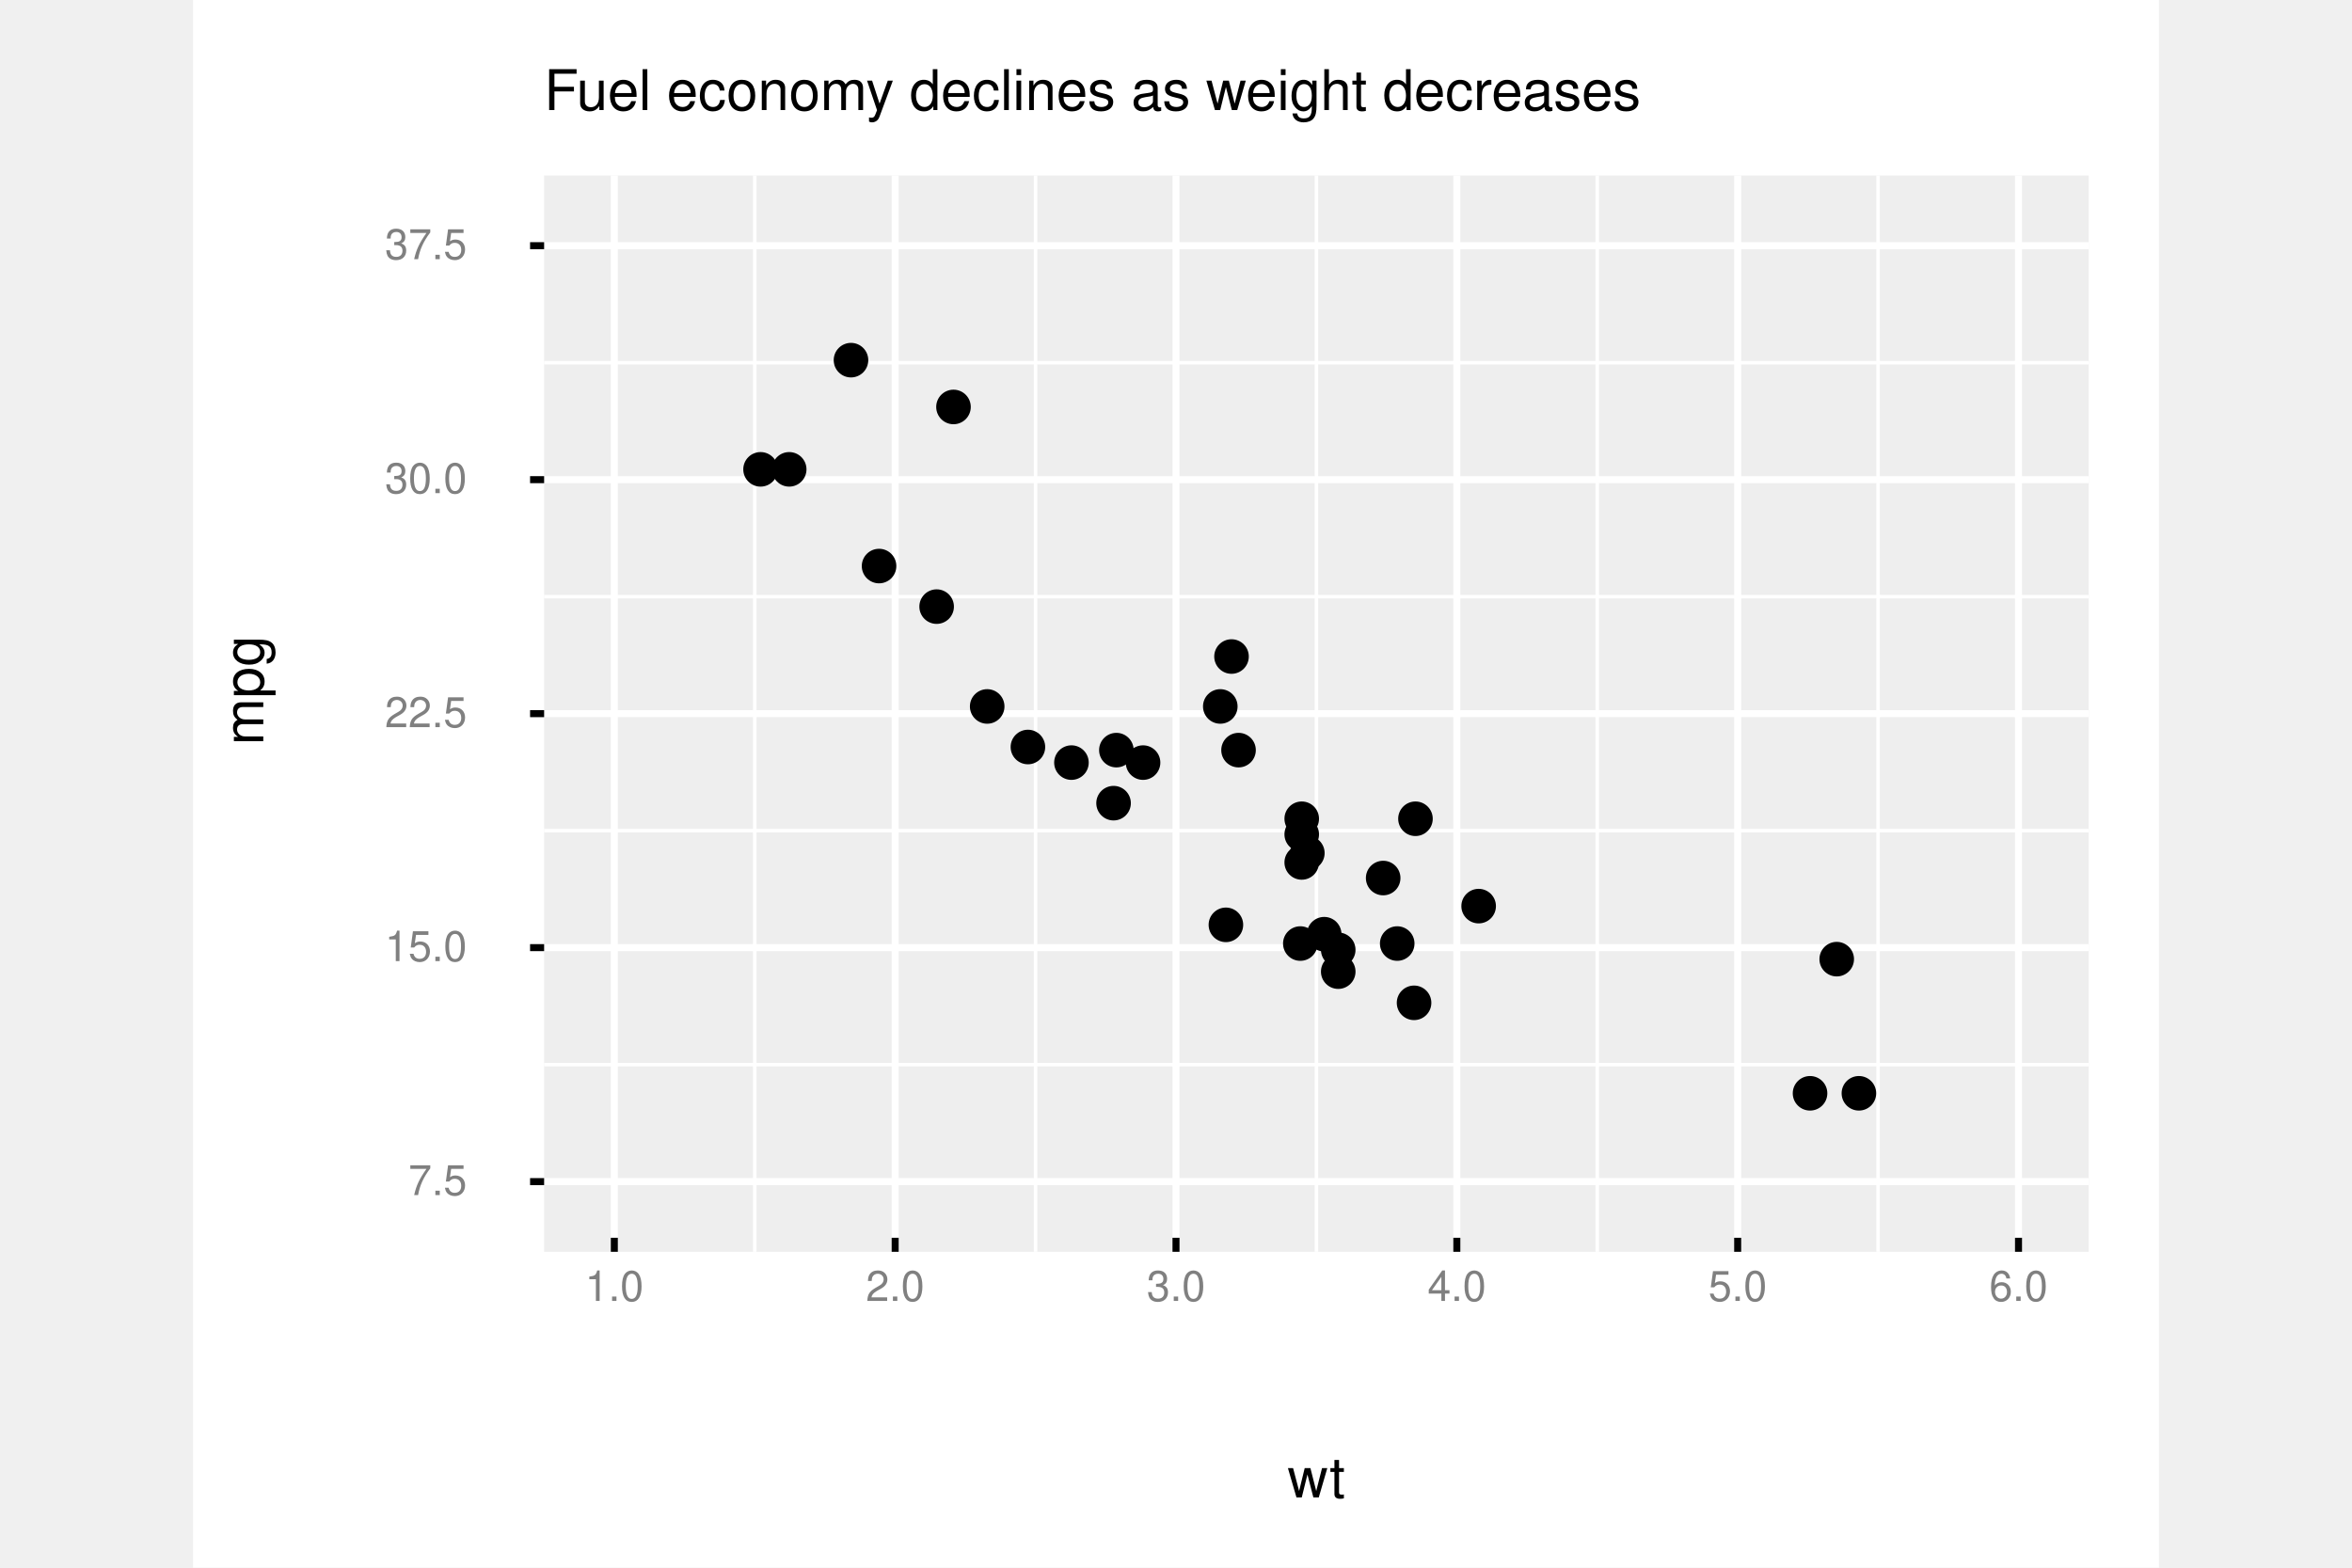
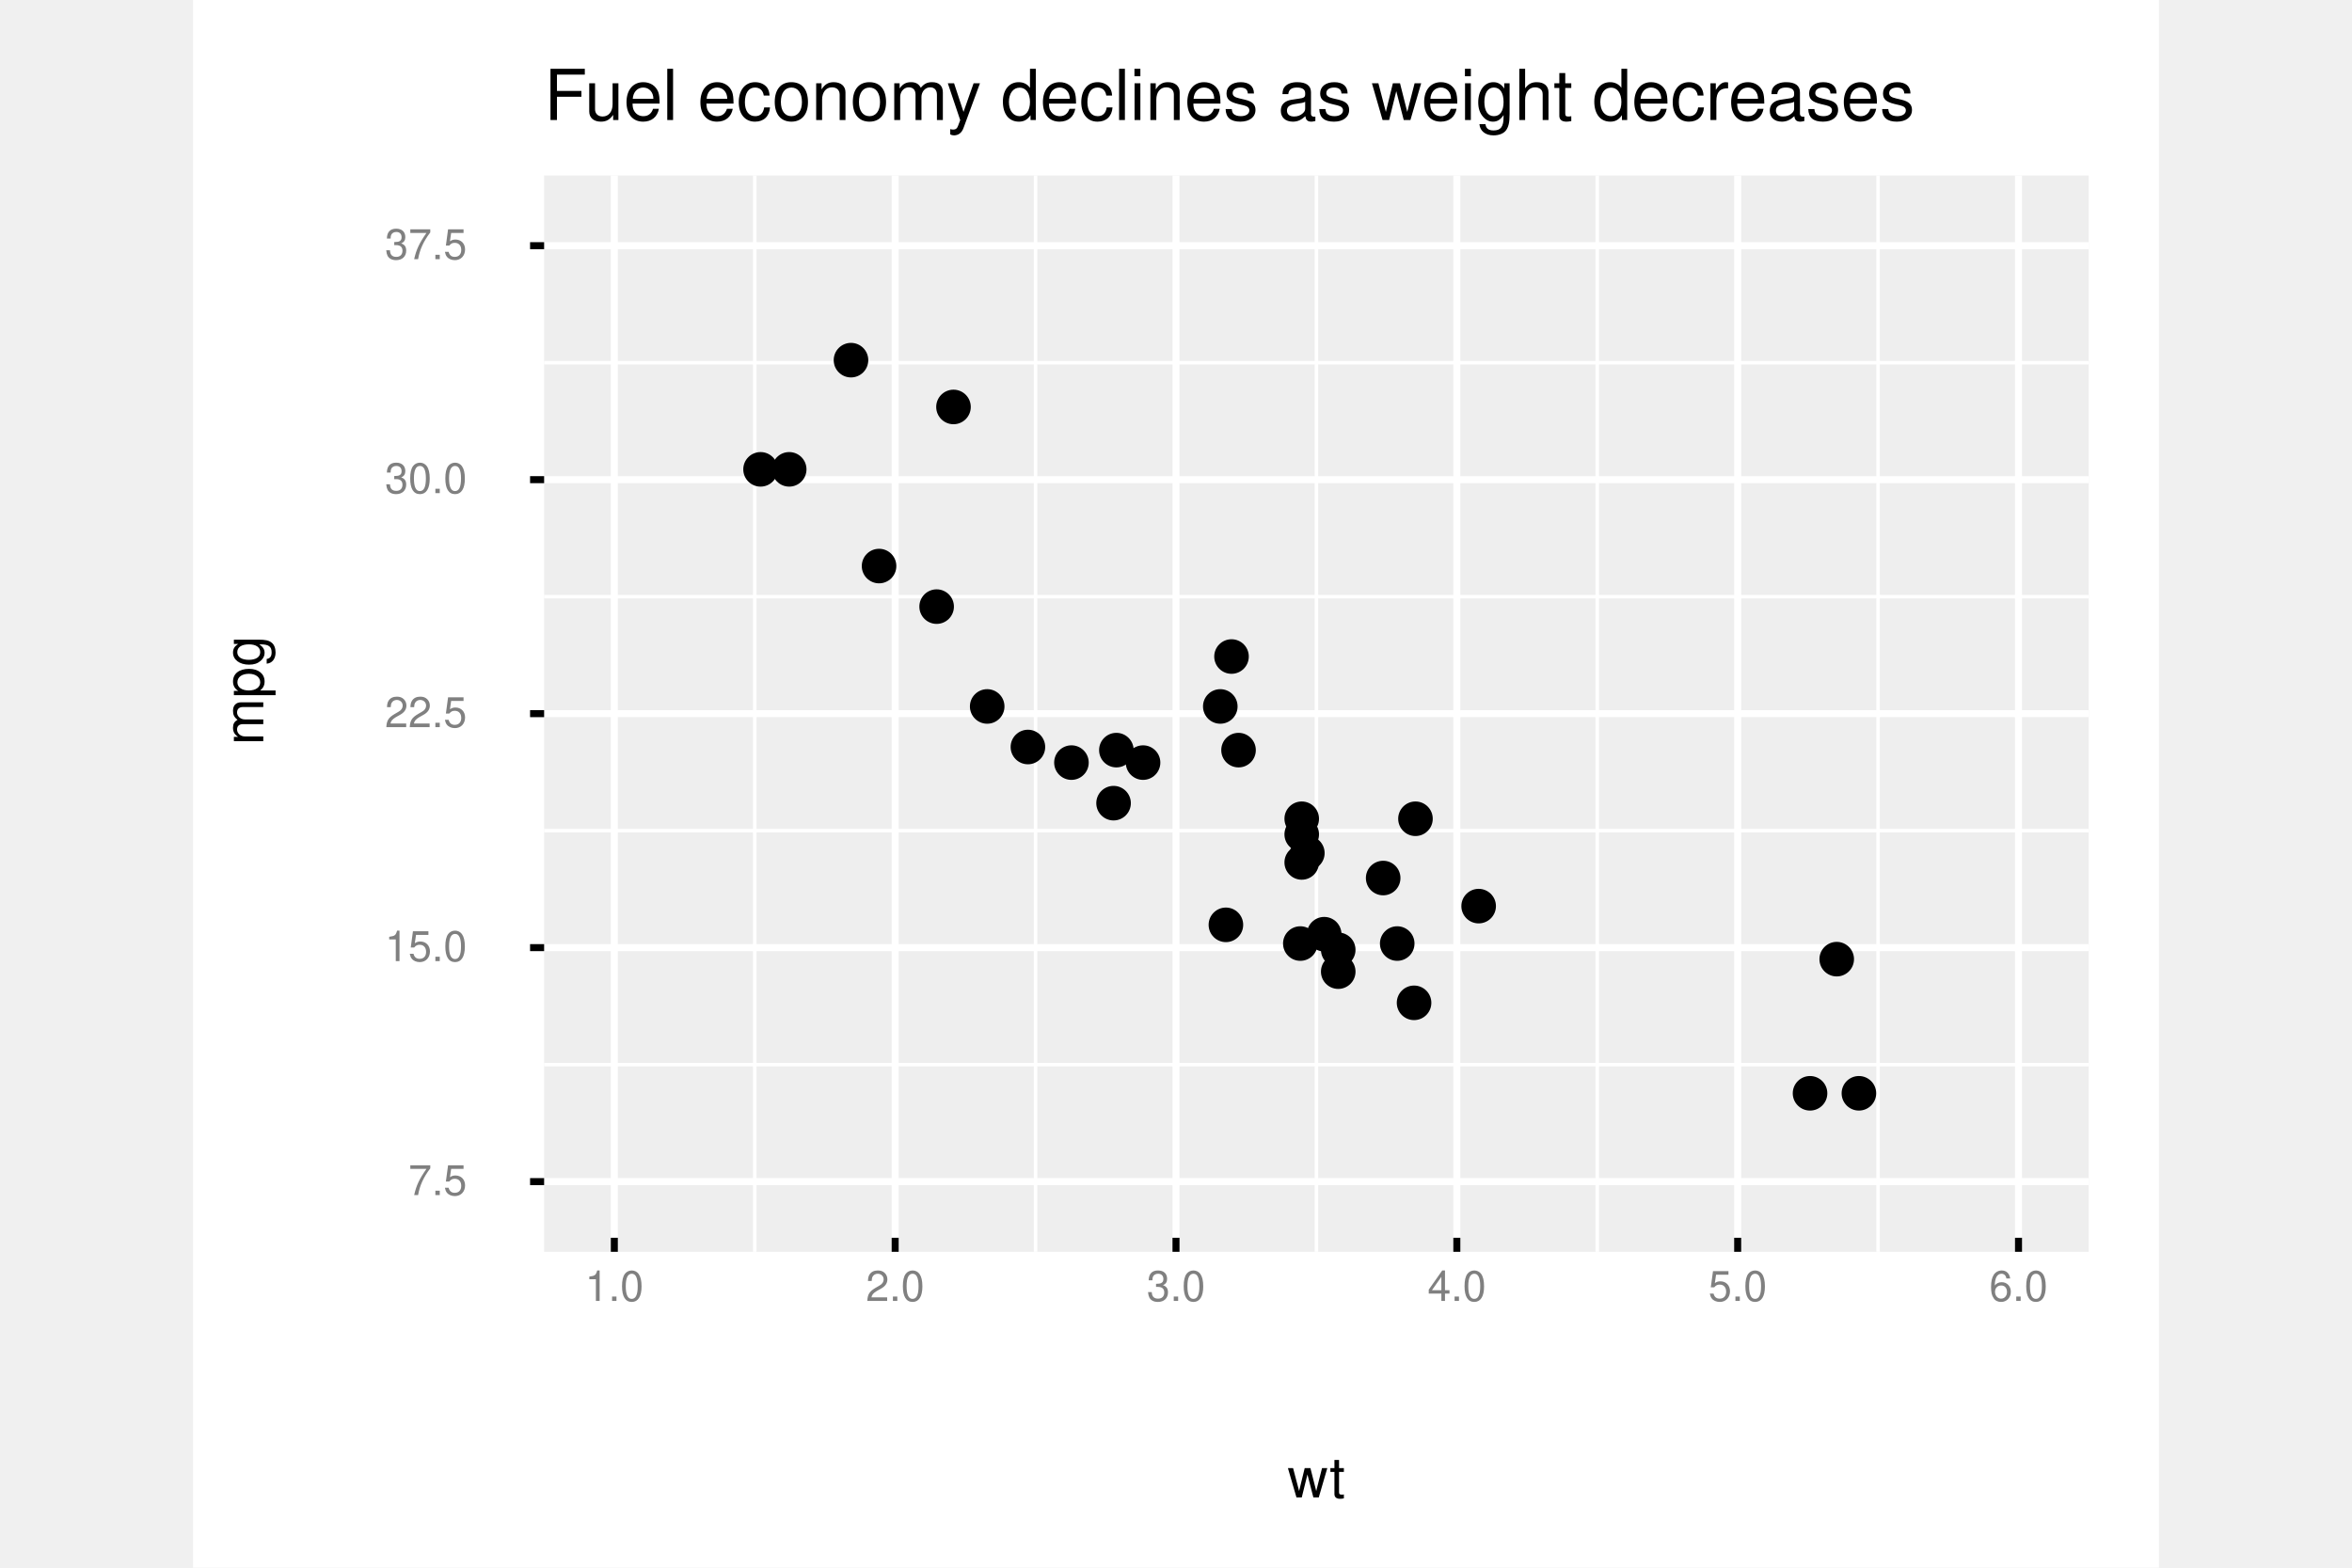
- <svg xmlns="http://www.w3.org/2000/svg" id="gg-2082" viewBox="0 0 280 223.333" height="550" width="825.0">
-   <style type="text/css">#gg-2082 .gg-axis-text {fill: #808080;font-size: 6px;} #gg-2082 .gg-axis-text-x {} #gg-2082 .gg-axis-ticks {stroke: #000000;} #gg-2082 .gg-axis-title {fill: #000000;font-size: 8px;} #gg-2082 .gg-legend-key {stroke: #EEEEEE;fill: #EEEEEE;stroke-width: 0.5;} #gg-2082 .gg-legend-text {fill: #000000;font-size: 6px;} #gg-2082 .gg-legend-title {fill: #000000;font-size: 8px;} #gg-2082 .gg-panel-background {fill: #EEEEEE;} #gg-2082 .gg-panel-border {} #gg-2082 .gg-panel-grid {stroke: #FFFFFF;} #gg-2082 .gg-panel-grid-major {stroke-width: 1;} #gg-2082 .gg-panel-grid-minor {stroke-width: 0.5;} #gg-2082 .gg-plot-background {fill: #FFFFFF;} #gg-2082 .gg-plot-title {font-size: 8px;} #gg-2082 .gg-text {font-family: Helvetica, Arial, sans-serif;} </style>
+ <svg xmlns="http://www.w3.org/2000/svg" id="gg-2594" viewBox="0 0 280 223.333" height="550" width="825.0">
+   <style type="text/css">#gg-2594 .gg-axis-text {fill: #808080;font-size: 6px;} #gg-2594 .gg-axis-text-x {} #gg-2594 .gg-axis-ticks {stroke: #000000;} #gg-2594 .gg-axis-title {fill: #000000;font-size: 8px;} #gg-2594 .gg-legend-key {stroke: #EEEEEE;fill: #EEEEEE;stroke-width: 0.5;} #gg-2594 .gg-legend-text {fill: #000000;font-size: 6px;} #gg-2594 .gg-legend-title {fill: #000000;font-size: 8px;} #gg-2594 .gg-panel-background {fill: #EEEEEE;} #gg-2594 .gg-panel-border {} #gg-2594 .gg-panel-grid {stroke: #FFFFFF;} #gg-2594 .gg-panel-grid-major {stroke-width: 1;} #gg-2594 .gg-panel-grid-minor {stroke-width: 0.5;} #gg-2594 .gg-plot-background {fill: #FFFFFF;} #gg-2594 .gg-plot-title {font-size: 10px;} #gg-2594 .gg-text {font-family: Helvetica, Arial, sans-serif;} </style>
  <rect class="gg-plot-background" width="100%" height="100%" />
  <g transform="translate(50, 25)">
    <rect x="0" y="0" height="153.333" width="220" class="gg-panel-background gg-panel-border" />
    <g opacity="1" transform="translate(0, 153.3333)">
      <line x2="220" class="gg-axis-line gg-axis-line-x" />
    </g>
    <g transform="translate(10,153.3333)" font-size="10" text-anchor="middle">
      <g opacity="1" transform="translate(200.0,0)">
        <text y="7" class="gg-text gg-axis-text gg-axis-text-x" text-anchor="middle">6.0</text>
      </g>
      <g opacity="1" transform="translate(160.0,0)">
        <text y="7" class="gg-text gg-axis-text gg-axis-text-x" text-anchor="middle">5.0</text>
      </g>
      <g opacity="1" transform="translate(120.0,0)">
        <text y="7" class="gg-text gg-axis-text gg-axis-text-x" text-anchor="middle">4.0</text>
      </g>
      <g opacity="1" transform="translate(80.0,0)">
        <text y="7" class="gg-text gg-axis-text gg-axis-text-x" text-anchor="middle">3.0</text>
      </g>
      <g opacity="1" transform="translate(40.0,0)">
        <text y="7" class="gg-text gg-axis-text gg-axis-text-x" text-anchor="middle">2.0</text>
      </g>
      <g opacity="1" transform="translate(0.0,0)">
        <text y="7" class="gg-text gg-axis-text gg-axis-text-x" text-anchor="middle">1.0</text>
      </g>
      <g opacity="1" transform="translate(200.0,0)">
        <line y2="-153.333" class="gg-panel-grid gg-panel-grid-major" />
      </g>
      <g opacity="1" transform="translate(160.0,0)">
        <line y2="-153.333" class="gg-panel-grid gg-panel-grid-major" />
      </g>
      <g opacity="1" transform="translate(120.0,0)">
        <line y2="-153.333" class="gg-panel-grid gg-panel-grid-major" />
      </g>
      <g opacity="1" transform="translate(80.0,0)">
        <line y2="-153.333" class="gg-panel-grid gg-panel-grid-major" />
      </g>
      <g opacity="1" transform="translate(40.0,0)">
        <line y2="-153.333" class="gg-panel-grid gg-panel-grid-major" />
      </g>
      <g opacity="1" transform="translate(0.0,0)">
        <line y2="-153.333" class="gg-panel-grid gg-panel-grid-major" />
      </g>
      <g opacity="1" transform="translate(160.0,0)">
        <line y2="-153.333" class="gg-panel-grid gg-panel-grid-minor" transform="translate(20.0, 0)" />
      </g>
      <g opacity="1" transform="translate(120.0,0)">
        <line y2="-153.333" class="gg-panel-grid gg-panel-grid-minor" transform="translate(20.0, 0)" />
      </g>
      <g opacity="1" transform="translate(80.0,0)">
        <line y2="-153.333" class="gg-panel-grid gg-panel-grid-minor" transform="translate(20.0, 0)" />
      </g>
      <g opacity="1" transform="translate(40.0,0)">
        <line y2="-153.333" class="gg-panel-grid gg-panel-grid-minor" transform="translate(20.0, 0)" />
      </g>
      <g opacity="1" transform="translate(0.0,0)">
        <line y2="-153.333" class="gg-panel-grid gg-panel-grid-minor" transform="translate(20.0, 0)" />
      </g>
    </g>
    <g transform="translate(10,153.3333)" font-size="10" text-anchor="middle">
      <g opacity="1" transform="translate(200.0,0)">
        <line y2="-2" class="gg-axis-ticks gg-axis-ticks-x" />
      </g>
      <g opacity="1" transform="translate(160.0,0)">
        <line y2="-2" class="gg-axis-ticks gg-axis-ticks-x" />
      </g>
      <g opacity="1" transform="translate(120.0,0)">
        <line y2="-2" class="gg-axis-ticks gg-axis-ticks-x" />
      </g>
      <g opacity="1" transform="translate(80.0,0)">
        <line y2="-2" class="gg-axis-ticks gg-axis-ticks-x" />
      </g>
      <g opacity="1" transform="translate(40.0,0)">
        <line y2="-2" class="gg-axis-ticks gg-axis-ticks-x" />
      </g>
      <g opacity="1" transform="translate(0.0,0)">
        <line y2="-2" class="gg-axis-ticks gg-axis-ticks-x" />
      </g>
    </g>
    <text x="110.0" y="188.333" class="gg-text gg-axis-title" text-anchor="middle">wt</text>
    <g transform="translate(0, 0)">
      <line y2="153.333" class="gg-axis-line gg-axis-line-y" />
    </g>
    <g transform="translate(0, 0)" font-size="10" text-anchor="end">
      <g opacity="1" transform="translate(0,10.0)">
        <text x="-11" dy="0.32em" class="gg-text gg-axis-text gg-axis-text-y">37.5</text>
      </g>
      <g opacity="1" transform="translate(0,43.33333)">
        <text x="-11" dy="0.32em" class="gg-text gg-axis-text gg-axis-text-y">30.0</text>
      </g>
      <g opacity="1" transform="translate(0,76.66667)">
        <text x="-11" dy="0.32em" class="gg-text gg-axis-text gg-axis-text-y">22.5</text>
      </g>
      <g opacity="1" transform="translate(0,110.0)">
        <text x="-11" dy="0.32em" class="gg-text gg-axis-text gg-axis-text-y">15.0</text>
      </g>
      <g opacity="1" transform="translate(0,143.3333)">
        <text x="-11" dy="0.32em" class="gg-text gg-axis-text gg-axis-text-y">7.5</text>
      </g>
      <g opacity="1" transform="translate(0,10.0)">
        <line x2="220" class="gg-panel-grid gg-panel-grid-major" />
      </g>
      <g opacity="1" transform="translate(0,43.33333)">
        <line x2="220" class="gg-panel-grid gg-panel-grid-major" />
      </g>
      <g opacity="1" transform="translate(0,76.66667)">
        <line x2="220" class="gg-panel-grid gg-panel-grid-major" />
      </g>
      <g opacity="1" transform="translate(0,110.0)">
        <line x2="220" class="gg-panel-grid gg-panel-grid-major" />
      </g>
      <g opacity="1" transform="translate(0,143.3333)">
        <line x2="220" class="gg-panel-grid gg-panel-grid-major" />
      </g>
      <g opacity="1" transform="translate(0,43.33333)">
        <line x2="220" class="gg-panel-grid gg-panel-grid-minor" transform="translate(0, -16.66667)" />
      </g>
      <g opacity="1" transform="translate(0,76.66667)">
        <line x2="220" class="gg-panel-grid gg-panel-grid-minor" transform="translate(0, -16.66667)" />
      </g>
      <g opacity="1" transform="translate(0,110.0)">
        <line x2="220" class="gg-panel-grid gg-panel-grid-minor" transform="translate(0, -16.66667)" />
      </g>
      <g opacity="1" transform="translate(0,143.3333)">
        <line x2="220" class="gg-panel-grid gg-panel-grid-minor" transform="translate(0, -16.66667)" />
      </g>
    </g>
    <g transform="translate(0, 0)" font-size="10" text-anchor="end">
      <g opacity="1" transform="translate(0,10.0)">
        <line x2="-2" class="gg-axis-ticks gg-axis-ticks-y" />
      </g>
      <g opacity="1" transform="translate(0,43.33333)">
        <line x2="-2" class="gg-axis-ticks gg-axis-ticks-y" />
      </g>
      <g opacity="1" transform="translate(0,76.66667)">
        <line x2="-2" class="gg-axis-ticks gg-axis-ticks-y" />
      </g>
      <g opacity="1" transform="translate(0,110.0)">
        <line x2="-2" class="gg-axis-ticks gg-axis-ticks-y" />
      </g>
      <g opacity="1" transform="translate(0,143.3333)">
        <line x2="-2" class="gg-axis-ticks gg-axis-ticks-y" />
      </g>
    </g>
    <text x="-73.333" y="-40" class="gg-text gg-axis-title" text-anchor="middle" transform="rotate(-90)">mpg</text>
    <svg viewBox="-1 -1 11 11" x="71.415" y="79.948" height="6.77" width="6.77">
      <circle cx="5" cy="5" r="4" fill-opacity="1" fill="black" />
    </svg>
    <svg viewBox="-1 -1 11 11" x="81.615" y="79.948" height="6.77" width="6.77">
      <circle cx="5" cy="5" r="4" fill-opacity="1" fill="black" />
    </svg>
    <svg viewBox="-1 -1 11 11" x="59.415" y="71.948" height="6.77" width="6.77">
      <circle cx="5" cy="5" r="4" fill-opacity="1" fill="black" />
    </svg>
    <svg viewBox="-1 -1 11 11" x="95.215" y="78.17" height="6.77" width="6.77">
      <circle cx="5" cy="5" r="4" fill-opacity="1" fill="black" />
    </svg>
    <svg viewBox="-1 -1 11 11" x="104.215" y="90.17" height="6.77" width="6.77">
      <circle cx="5" cy="5" r="4" fill-opacity="1" fill="black" />
    </svg>
    <svg viewBox="-1 -1 11 11" x="105.015" y="92.837" height="6.77" width="6.77">
      <circle cx="5" cy="5" r="4" fill-opacity="1" fill="black" />
    </svg>
    <svg viewBox="-1 -1 11 11" x="109.415" y="109.726" height="6.77" width="6.77">
      <circle cx="5" cy="5" r="4" fill-opacity="1" fill="black" />
    </svg>
    <svg viewBox="-1 -1 11 11" x="94.215" y="64.837" height="6.77" width="6.77">
      <circle cx="5" cy="5" r="4" fill-opacity="1" fill="black" />
    </svg>
    <svg viewBox="-1 -1 11 11" x="92.615" y="71.948" height="6.77" width="6.77">
      <circle cx="5" cy="5" r="4" fill-opacity="1" fill="black" />
    </svg>
    <svg viewBox="-1 -1 11 11" x="104.215" y="87.948" height="6.77" width="6.77">
      <circle cx="5" cy="5" r="4" fill-opacity="1" fill="black" />
    </svg>
    <svg viewBox="-1 -1 11 11" x="104.215" y="94.17" height="6.77" width="6.77">
      <circle cx="5" cy="5" r="4" fill-opacity="1" fill="black" />
    </svg>
    <svg viewBox="-1 -1 11 11" x="129.415" y="100.393" height="6.77" width="6.77">
      <circle cx="5" cy="5" r="4" fill-opacity="1" fill="black" />
    </svg>
    <svg viewBox="-1 -1 11 11" x="115.815" y="96.393" height="6.77" width="6.77">
      <circle cx="5" cy="5" r="4" fill-opacity="1" fill="black" />
    </svg>
    <svg viewBox="-1 -1 11 11" x="117.815" y="105.726" height="6.77" width="6.77">
      <circle cx="5" cy="5" r="4" fill-opacity="1" fill="black" />
    </svg>
    <svg viewBox="-1 -1 11 11" x="176.615" y="127.059" height="6.77" width="6.77">
      <circle cx="5" cy="5" r="4" fill-opacity="1" fill="black" />
    </svg>
    <svg viewBox="-1 -1 11 11" x="183.575" y="127.059" height="6.77" width="6.77">
      <circle cx="5" cy="5" r="4" fill-opacity="1" fill="black" />
    </svg>
    <svg viewBox="-1 -1 11 11" x="180.415" y="107.948" height="6.77" width="6.77">
      <circle cx="5" cy="5" r="4" fill-opacity="1" fill="black" />
    </svg>
    <svg viewBox="-1 -1 11 11" x="54.615" y="29.282" height="6.77" width="6.77">
      <circle cx="5" cy="5" r="4" fill-opacity="1" fill="black" />
    </svg>
    <svg viewBox="-1 -1 11 11" x="31.215" y="38.17" height="6.77" width="6.77">
      <circle cx="5" cy="5" r="4" fill-opacity="1" fill="black" />
    </svg>
    <svg viewBox="-1 -1 11 11" x="40.015" y="22.615" height="6.77" width="6.77">
      <circle cx="5" cy="5" r="4" fill-opacity="1" fill="black" />
    </svg>
    <svg viewBox="-1 -1 11 11" x="65.215" y="77.726" height="6.77" width="6.77">
      <circle cx="5" cy="5" r="4" fill-opacity="1" fill="black" />
    </svg>
    <svg viewBox="-1 -1 11 11" x="107.415" y="104.393" height="6.77" width="6.77">
      <circle cx="5" cy="5" r="4" fill-opacity="1" fill="black" />
    </svg>
    <svg viewBox="-1 -1 11 11" x="104.015" y="105.726" height="6.77" width="6.77">
      <circle cx="5" cy="5" r="4" fill-opacity="1" fill="black" />
    </svg>
    <svg viewBox="-1 -1 11 11" x="120.215" y="114.17" height="6.77" width="6.77">
      <circle cx="5" cy="5" r="4" fill-opacity="1" fill="black" />
    </svg>
    <svg viewBox="-1 -1 11 11" x="120.415" y="87.948" height="6.77" width="6.77">
      <circle cx="5" cy="5" r="4" fill-opacity="1" fill="black" />
    </svg>
    <svg viewBox="-1 -1 11 11" x="44.015" y="51.948" height="6.77" width="6.77">
      <circle cx="5" cy="5" r="4" fill-opacity="1" fill="black" />
    </svg>
    <svg viewBox="-1 -1 11 11" x="52.215" y="57.726" height="6.77" width="6.77">
      <circle cx="5" cy="5" r="4" fill-opacity="1" fill="black" />
    </svg>
    <svg viewBox="-1 -1 11 11" x="27.135" y="38.17" height="6.77" width="6.77">
      <circle cx="5" cy="5" r="4" fill-opacity="1" fill="black" />
    </svg>
    <svg viewBox="-1 -1 11 11" x="93.415" y="103.059" height="6.77" width="6.77">
      <circle cx="5" cy="5" r="4" fill-opacity="1" fill="black" />
    </svg>
    <svg viewBox="-1 -1 11 11" x="77.415" y="85.726" height="6.77" width="6.77">
      <circle cx="5" cy="5" r="4" fill-opacity="1" fill="black" />
    </svg>
    <svg viewBox="-1 -1 11 11" x="109.415" y="106.615" height="6.77" width="6.77">
      <circle cx="5" cy="5" r="4" fill-opacity="1" fill="black" />
    </svg>
    <svg viewBox="-1 -1 11 11" x="77.815" y="78.17" height="6.77" width="6.77">
      <circle cx="5" cy="5" r="4" fill-opacity="1" fill="black" />
    </svg>
  </g>
  <g transform="translate(50, 0)">
    <text x="0" y="10" dy="0.71em" dx="0" class="gg-text gg-plot-title">Fuel economy declines as weight decreases</text>
  </g>
</svg>
